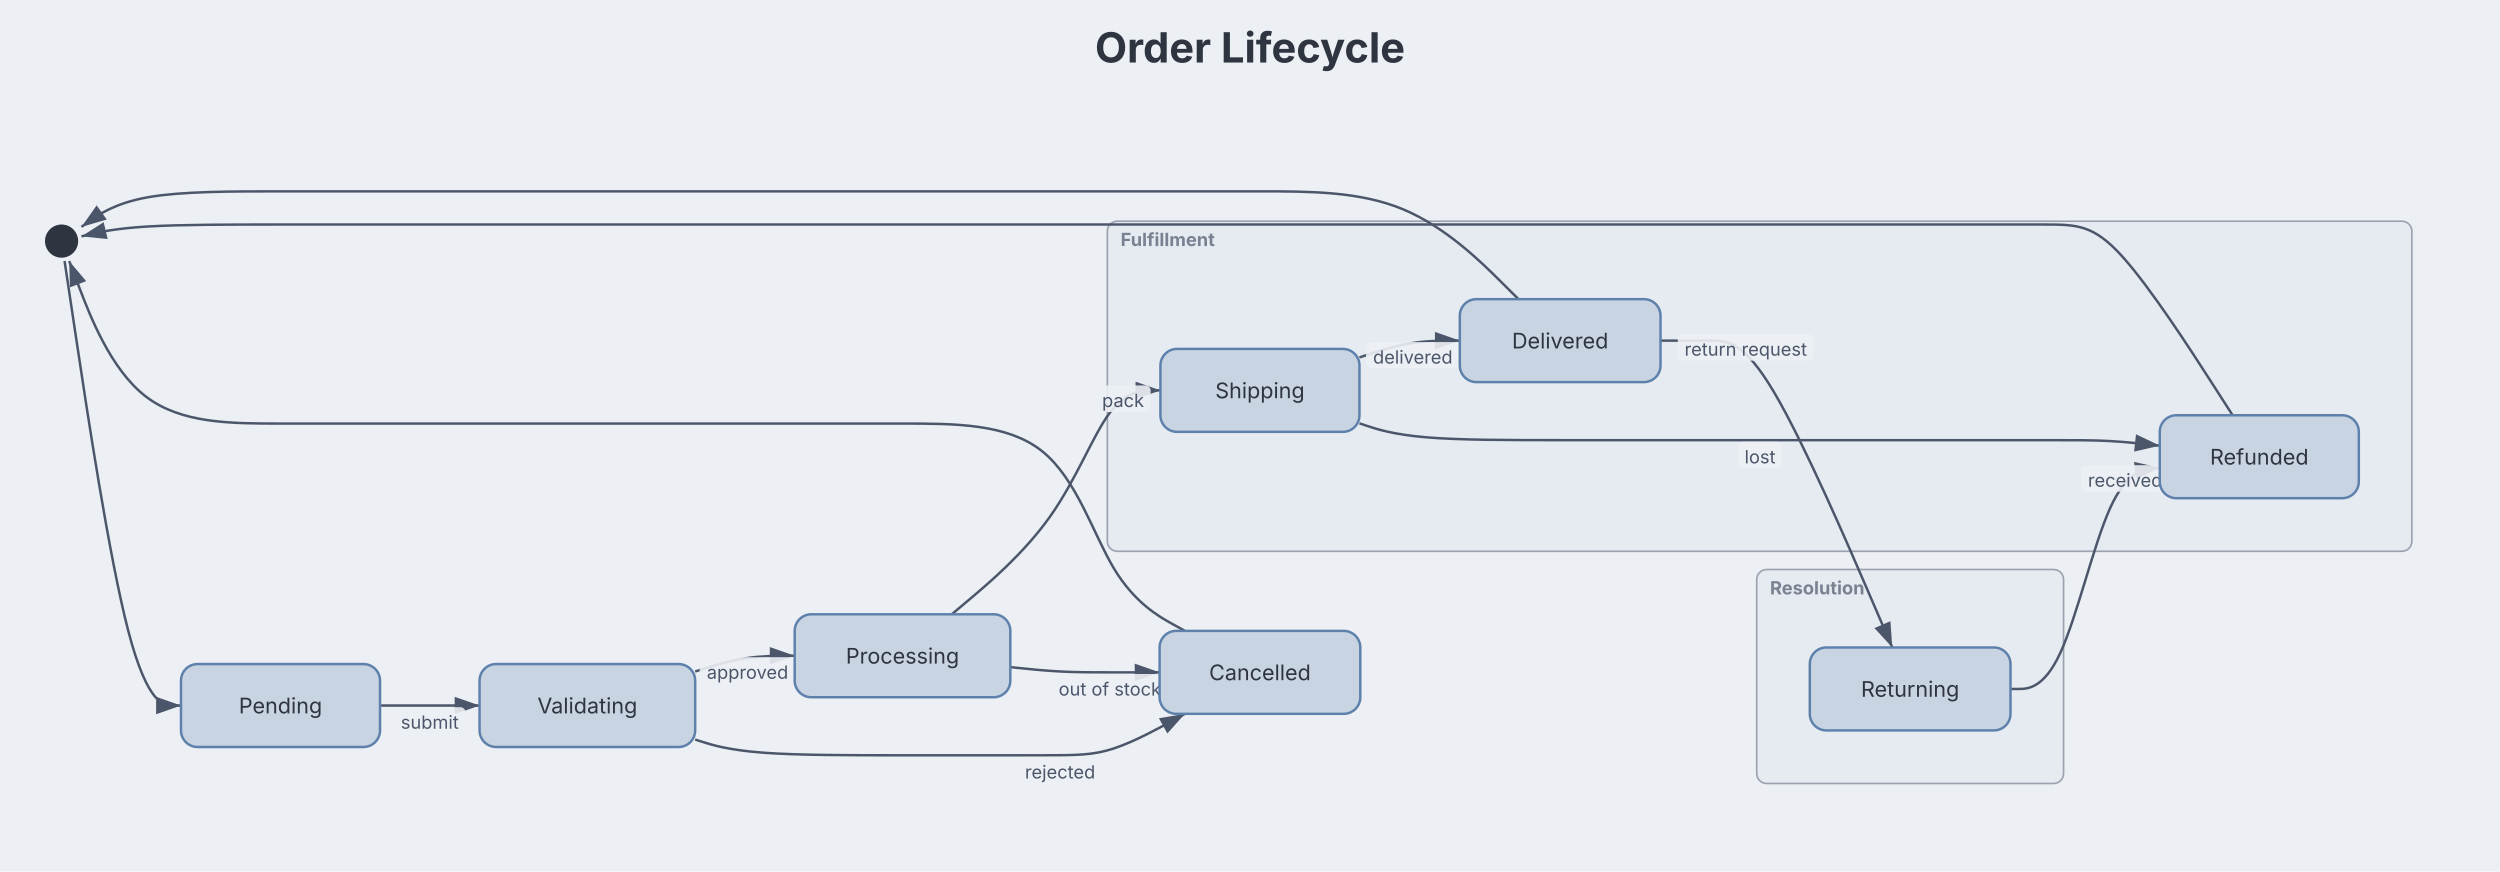
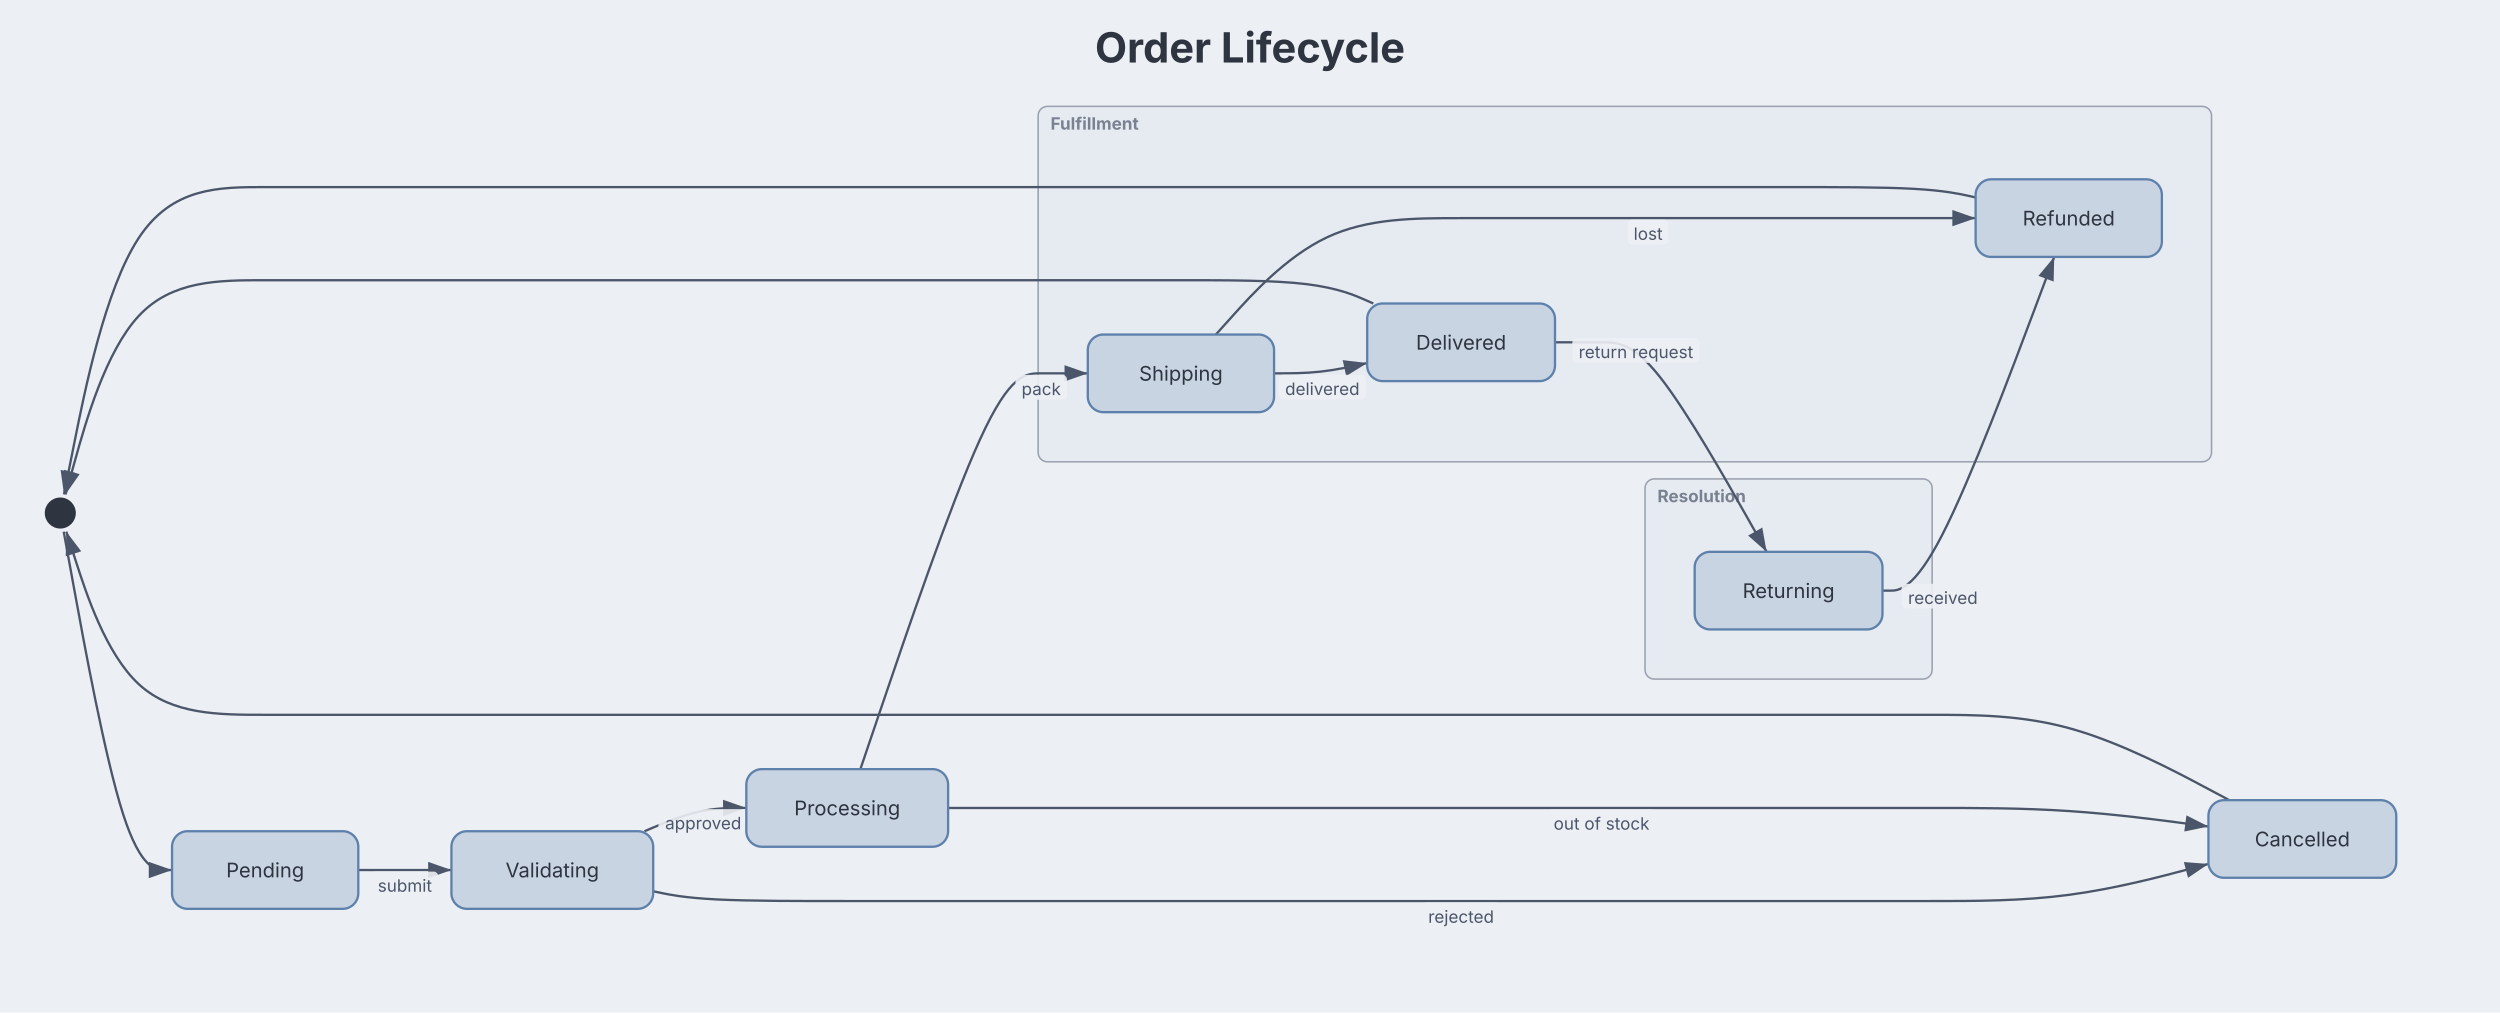
- <svg xmlns="http://www.w3.org/2000/svg" aria-describedby="dgmo-desc-f90bc583" role="img" aria-label="Order Lifecycle — State diagram" width="1200" height="418.367" viewBox="0 0 1200 418.367" preserveAspectRatio="xMidYMin meet" style="font-family: Inter, system-ui, Avenir, Helvetica, Arial, sans-serif; background: rgb(236, 239, 244);">
+ <svg xmlns="http://www.w3.org/2000/svg" aria-describedby="dgmo-desc-f90bc583" role="img" aria-label="Order Lifecycle — State diagram" width="1200" height="486.037" viewBox="0 0 1200 486.037" preserveAspectRatio="xMidYMin meet" style="font-family: Inter, system-ui, Avenir, Helvetica, Arial, sans-serif; background: rgb(236, 239, 244);">
  <style>.st-node:hover{filter:saturate(1.4) brightness(1.06)}.st-node{transition:filter .12s ease, opacity .12s ease}@media (hover:hover){svg:has(.st-node[data-node-id="pseudostate:[*]"]:hover) .st-edge-group:not([data-source="pseudostate:[*]"]):not([data-target="pseudostate:[*]"]){opacity:0.4}svg:has(.st-node[data-node-id="state:pending"]:hover) .st-edge-group:not([data-source="state:pending"]):not([data-target="state:pending"]){opacity:0.4}svg:has(.st-node[data-node-id="state:validating"]:hover) .st-edge-group:not([data-source="state:validating"]):not([data-target="state:validating"]){opacity:0.4}svg:has(.st-node[data-node-id="state:processing"]:hover) .st-edge-group:not([data-source="state:processing"]):not([data-target="state:processing"]){opacity:0.4}svg:has(.st-node[data-node-id="state:cancelled"]:hover) .st-edge-group:not([data-source="state:cancelled"]):not([data-target="state:cancelled"]){opacity:0.4}svg:has(.st-node[data-node-id="state:shipping"]:hover) .st-edge-group:not([data-source="state:shipping"]):not([data-target="state:shipping"]){opacity:0.4}svg:has(.st-node[data-node-id="state:delivered"]:hover) .st-edge-group:not([data-source="state:delivered"]):not([data-target="state:delivered"]){opacity:0.4}svg:has(.st-node[data-node-id="state:refunded"]:hover) .st-edge-group:not([data-source="state:refunded"]):not([data-target="state:refunded"]){opacity:0.4}svg:has(.st-node[data-node-id="state:returning"]:hover) .st-edge-group:not([data-source="state:returning"]):not([data-target="state:returning"]){opacity:0.4}}</style>
-   <rect class="dgmo-canvas-bg" x="0" y="0" width="1200" height="418.367" fill="#eceff4" />
+   <rect class="dgmo-canvas-bg" x="0" y="0" width="1200" height="486.037" fill="#eceff4" />
  <defs>
    <marker id="st-arrow" viewBox="0 0 10 7" refX="10" refY="3.5" markerWidth="10" markerHeight="7" orient="auto">
      <polygon points="0,0 10,3.5 0,7" fill="#4c566a" />
    </marker>
  </defs>
  <text class="chart-title" x="600" y="30" text-anchor="middle" fill="#2e3440" font-size="20" font-weight="bold" style="cursor: default;" data-line-number="1">Order Lifecycle</text>
-   <g transform="translate(20, 60) scale(0.7961565)">
+   <g transform="translate(20, 60) scale(0.7450225)">
    <g class="st-group-wrapper" data-line-number="12" data-group-id="group:fulfillment" data-group-toggle="group:fulfillment" tabindex="0" role="button" aria-expanded="true" aria-label="Collapse group Fulfillment" style="cursor: pointer;">
-       <rect x="642.5" y="58" width="786.5" height="199" rx="6" fill="#e6eaf1" stroke="#4c566a" stroke-width="1" stroke-opacity="0.5" class="st-group" />
-       <text x="650.5" y="73" fill="#4c566a" font-size="11" font-weight="bold" opacity="0.7" class="st-group-label">Fulfillment</text>
+       <rect x="642" y="-12" width="756" height="229" rx="6" fill="#e6eaf1" stroke="#4c566a" stroke-width="1" stroke-opacity="0.5" class="st-group" />
+       <text x="650" y="3" fill="#4c566a" font-size="11" font-weight="bold" opacity="0.7" class="st-group-label">Fulfillment</text>
    </g>
    <g class="st-group-wrapper" data-line-number="21" data-group-id="group:resolution" data-group-toggle="group:resolution" tabindex="0" role="button" aria-expanded="true" aria-label="Collapse group Resolution" style="cursor: pointer;">
-       <rect x="1034" y="268" width="185" height="129" rx="6" fill="#e6eaf1" stroke="#4c566a" stroke-width="1" stroke-opacity="0.5" class="st-group" />
-       <text x="1042" y="283" fill="#4c566a" font-size="11" font-weight="bold" opacity="0.7" class="st-group-label">Resolution</text>
+       <rect x="1033" y="228" width="185" height="129" rx="6" fill="#e6eaf1" stroke="#4c566a" stroke-width="1" stroke-opacity="0.5" class="st-group" />
+       <text x="1041" y="243" fill="#4c566a" font-size="11" font-weight="bold" opacity="0.7" class="st-group-label">Resolution</text>
    </g>
    <g class="st-edge-group" data-line-number="3" data-source="pseudostate:[*]" data-target="state:pending">
-       <path d="M13.8,82L20.5,126.667C27.2,171.333,40.6,260.667,52.3,305.333C64,350,74,350,79,350L84,350" fill="none" stroke="#4c566a" stroke-width="1.5" marker-end="url(#st-arrow)" class="st-edge" />
+       <path d="M14.191,262L20.826,298.333C27.461,334.667,40.73,407.333,52.365,443.667C64,480,74,480,79,480L84,480" fill="none" stroke="#4c566a" stroke-width="1.5" marker-end="url(#st-arrow)" class="st-edge" />
    </g>
    <g class="st-edge-group" data-line-number="6" data-source="state:pending" data-target="state:validating">
-       <path d="M204,350L209,350C214,350,224,350,234,350C244,350,254,350,259,350L264,350" fill="none" stroke="#4c566a" stroke-width="1.5" marker-end="url(#st-arrow)" class="st-edge" />
-       <rect x="212.532" y="351" width="42.936" height="16" rx="3" fill="#eceff4" opacity="0.9" class="st-edge-label-bg" />
-       <text x="234" y="364" text-anchor="middle" fill="#4c566a" font-size="11" class="st-edge-label">submit</text>
+       <path d="M204,480L209,480C214,480,224,480,234,480C244,480,254,480,259,480L264,480" fill="none" stroke="#4c566a" stroke-width="1.5" marker-end="url(#st-arrow)" class="st-edge" />
+       <rect x="212.532" y="481" width="42.936" height="16" rx="3" fill="#eceff4" opacity="0.9" class="st-edge-label-bg" />
+       <text x="234" y="494" text-anchor="middle" fill="#4c566a" font-size="11" class="st-edge-label">submit</text>
    </g>
    <g class="st-edge-group" data-line-number="9" data-source="state:validating" data-target="state:processing">
-       <path d="M394,329.474L399,327.895C404,326.316,414,323.158,424,321.579C434,320,444,320,449,320L454,320" fill="none" stroke="#4c566a" stroke-width="1.5" marker-end="url(#st-arrow)" class="st-edge" />
-       <rect x="396.705" y="320.878" width="57.709" height="16" rx="3" fill="#eceff4" opacity="0.9" class="st-edge-label-bg" />
-       <text x="425.56" y="333.878" text-anchor="middle" fill="#4c566a" font-size="11" class="st-edge-label">approved</text>
+       <path d="M388.375,455L394.313,452.5C400.25,450,412.125,445,423.063,442.5C434,440,444,440,449,440L454,440" fill="none" stroke="#4c566a" stroke-width="1.5" marker-end="url(#st-arrow)" class="st-edge" />
+       <rect x="397.374" y="440.749" width="57.709" height="16" rx="3" fill="#eceff4" opacity="0.9" class="st-edge-label-bg" />
+       <text x="426.228" y="453.749" text-anchor="middle" fill="#4c566a" font-size="11" class="st-edge-label">approved</text>
    </g>
    <g class="st-edge-group" data-line-number="10" data-source="state:validating" data-target="state:cancelled">
-       <path d="M394,370.526L399,372.105C404,373.684,414,376.842,434.833,378.421C455.667,380,487.333,380,519,380C550.667,380,582.333,380,603.167,380C624,380,634,380,646.542,375.833C659.083,371.667,674.167,363.333,681.708,359.167L689.25,355" fill="none" stroke="#4c566a" stroke-width="1.5" marker-end="url(#st-arrow)" class="st-edge" />
-       <rect x="588.677" y="381" width="50.647" height="16" rx="3" fill="#eceff4" opacity="0.9" class="st-edge-label-bg" />
-       <text x="614" y="394" text-anchor="middle" fill="#4c566a" font-size="11" class="st-edge-label">rejected</text>
+       <path d="M394,493.684L399,494.737C404,495.789,414,497.895,434.833,498.947C455.667,500,487.333,500,519,500C550.667,500,582.333,500,603.167,500C624,500,634,500,654,500C674,500,704,500,734,500C764,500,794,500,824.083,500C854.167,500,884.333,500,914.5,500C944.667,500,974.833,500,994.917,500C1015,500,1025,500,1045.083,500C1065.167,500,1095.333,500,1125.5,500C1155.667,500,1185.833,500,1215.917,500C1246,500,1276,500,1306,496.013C1336,492.027,1366,484.053,1381,480.066L1396,476.08" fill="none" stroke="#4c566a" stroke-width="1.5" marker-end="url(#st-arrow)" class="st-edge" />
+       <rect x="889.177" y="501" width="50.647" height="16" rx="3" fill="#eceff4" opacity="0.9" class="st-edge-label-bg" />
+       <text x="914.5" y="514" text-anchor="middle" fill="#4c566a" font-size="11" class="st-edge-label">rejected</text>
    </g>
    <g class="st-edge-group" data-line-number="14" data-source="state:processing" data-target="state:shipping">
-       <path d="M548.688,295L559.573,285.833C570.458,276.667,592.229,258.333,608.115,235.833C624,213.333,634,186.667,644.083,173.333C654.167,160,664.333,160,669.417,160L674.5,160" fill="none" stroke="#4c566a" stroke-width="1.5" marker-end="url(#st-arrow)" class="st-edge" />
-       <rect x="635.359" y="157.032" width="33.234" height="16" rx="3" fill="#eceff4" opacity="0.9" class="st-edge-label-bg" />
-       <text x="651.976" y="170.032" text-anchor="middle" fill="#4c566a" font-size="11" class="st-edge-label">pack</text>
+       <path d="M527.482,415L541.902,372.5C556.321,330,585.161,245,604.58,202.5C624,160,634,160,644,160C654,160,664,160,669,160L674,160" fill="none" stroke="#4c566a" stroke-width="1.5" marker-end="url(#st-arrow)" class="st-edge" />
+       <rect x="627.383" y="161" width="33.234" height="16" rx="3" fill="#eceff4" opacity="0.9" class="st-edge-label-bg" />
+       <text x="644" y="174" text-anchor="middle" fill="#4c566a" font-size="11" class="st-edge-label">pack</text>
    </g>
    <g class="st-edge-group" data-line-number="15" data-source="state:processing" data-target="state:cancelled">
-       <path d="M584,326.842L589,327.368C594,327.895,604,328.947,614,329.474C624,330,634,330,644,330C654,330,664,330,669,330L674,330" fill="none" stroke="#4c566a" stroke-width="1.5" marker-end="url(#st-arrow)" class="st-edge" />
-       <rect x="609.062" y="331" width="69.875" height="16" rx="3" fill="#eceff4" opacity="0.9" class="st-edge-label-bg" />
-       <text x="644" y="344" text-anchor="middle" fill="#4c566a" font-size="11" class="st-edge-label">out of stock</text>
+       <path d="M584,440L589,440C594,440,604,440,614,440C624,440,634,440,654,440C674,440,704,440,734,440C764,440,794,440,824.083,440C854.167,440,884.333,440,914.5,440C944.667,440,974.833,440,994.917,440C1015,440,1025,440,1045.083,440C1065.167,440,1095.333,440,1125.5,440C1155.667,440,1185.833,440,1215.917,440C1246,440,1276,440,1306,441.993C1336,443.987,1366,447.973,1381,449.967L1396,451.96" fill="none" stroke="#4c566a" stroke-width="1.5" marker-end="url(#st-arrow)" class="st-edge" />
+       <rect x="970.062" y="441" width="69.875" height="16" rx="3" fill="#eceff4" opacity="0.9" class="st-edge-label-bg" />
+       <text x="1005" y="454" text-anchor="middle" fill="#4c566a" font-size="11" class="st-edge-label">out of stock</text>
    </g>
    <g class="st-edge-group" data-line-number="18" data-source="state:shipping" data-target="state:delivered">
-       <path d="M794.5,140.11L799.583,138.425C804.667,136.74,814.833,133.37,824.917,131.685C835,130,845,130,850,130L855,130" fill="none" stroke="#4c566a" stroke-width="1.5" marker-end="url(#st-arrow)" class="st-edge" />
-       <rect x="798.476" y="130.863" width="56.345" height="16" rx="3" fill="#eceff4" opacity="0.9" class="st-edge-label-bg" />
-       <text x="826.648" y="143.863" text-anchor="middle" fill="#4c566a" font-size="11" class="st-edge-label">delivered</text>
+       <path d="M794,160L799,160C804,160,814,160,824,158.895C834,157.79,844,155.58,849,154.475L854,153.37" fill="none" stroke="#4c566a" stroke-width="1.5" marker-end="url(#st-arrow)" class="st-edge" />
+       <rect x="796.926" y="160.94" width="56.345" height="16" rx="3" fill="#eceff4" opacity="0.9" class="st-edge-label-bg" />
+       <text x="825.098" y="173.94" text-anchor="middle" fill="#4c566a" font-size="11" class="st-edge-label">delivered</text>
    </g>
    <g class="st-edge-group" data-line-number="19" data-source="state:shipping" data-target="state:refunded">
-       <path d="M794.5,179.89L799.583,181.575C804.667,183.26,814.833,186.63,835,188.315C855.167,190,885.333,190,915.5,190C945.667,190,975.833,190,995.917,190C1016,190,1026,190,1046.083,190C1066.167,190,1096.333,190,1126.5,190C1156.667,190,1186.833,190,1206.917,190C1227,190,1237,190,1247,190.556C1257,191.111,1267,192.222,1272,192.778L1277,193.333" fill="none" stroke="#4c566a" stroke-width="1.5" marker-end="url(#st-arrow)" class="st-edge" />
-       <rect x="1022.667" y="191" width="26.667" height="16" rx="3" fill="#eceff4" opacity="0.9" class="st-edge-label-bg" />
-       <text x="1036" y="204" text-anchor="middle" fill="#4c566a" font-size="11" class="st-edge-label">lost</text>
+       <path d="M756.5,135L767.75,122.5C779,110,801.5,85,827.833,72.5C854.167,60,884.333,60,914.5,60C944.667,60,974.833,60,994.917,60C1015,60,1025,60,1045.083,60C1065.167,60,1095.333,60,1125.5,60C1155.667,60,1185.833,60,1205.917,60C1226,60,1236,60,1241,60L1246,60" fill="none" stroke="#4c566a" stroke-width="1.5" marker-end="url(#st-arrow)" class="st-edge" />
+       <rect x="1021.667" y="61" width="26.667" height="16" rx="3" fill="#eceff4" opacity="0.9" class="st-edge-label-bg" />
+       <text x="1035" y="74" text-anchor="middle" fill="#4c566a" font-size="11" class="st-edge-label">lost</text>
    </g>
    <g class="st-edge-group" data-line-number="23" data-source="state:delivered" data-target="state:returning">
-       <path d="M976,130L981,130C986,130,996,130,1006,130C1016,130,1026,130,1044.288,160.833C1062.575,191.667,1089.151,253.333,1102.438,284.167L1115.726,315" fill="none" stroke="#4c566a" stroke-width="1.5" marker-end="url(#st-arrow)" class="st-edge" />
-       <rect x="986.412" y="126.101" width="81.975" height="16" rx="3" fill="#eceff4" opacity="0.9" class="st-edge-label-bg" />
-       <text x="1027.399" y="139.101" text-anchor="middle" fill="#4c566a" font-size="11" class="st-edge-label">return request</text>
+       <path d="M975,140L980,140C985,140,995,140,1005,140C1015,140,1025,140,1042.727,162.5C1060.453,185,1085.906,230,1098.633,252.5L1111.359,275" fill="none" stroke="#4c566a" stroke-width="1.5" marker-end="url(#st-arrow)" class="st-edge" />
+       <rect x="986.157" y="137.189" width="81.975" height="16" rx="3" fill="#eceff4" opacity="0.9" class="st-edge-label-bg" />
+       <text x="1027.145" y="150.189" text-anchor="middle" fill="#4c566a" font-size="11" class="st-edge-label">return request</text>
    </g>
    <g class="st-edge-group" data-line-number="26" data-source="state:returning" data-target="state:refunded">
-       <path d="M1187,340L1192,340C1197,340,1207,340,1217,318.333C1227,296.667,1237,253.333,1247,231.111C1257,208.889,1267,207.778,1272,207.222L1277,206.667" fill="none" stroke="#4c566a" stroke-width="1.5" marker-end="url(#st-arrow)" class="st-edge" />
-       <rect x="1229.503" y="205.104" width="53.232" height="16" rx="3" fill="#eceff4" opacity="0.9" class="st-edge-label-bg" />
-       <text x="1256.119" y="218.104" text-anchor="middle" fill="#4c566a" font-size="11" class="st-edge-label">received</text>
+       <path d="M1186,300L1191,300C1196,300,1206,300,1224.438,264.167C1242.875,228.333,1269.75,156.667,1283.188,120.833L1296.625,85" fill="none" stroke="#4c566a" stroke-width="1.5" marker-end="url(#st-arrow)" class="st-edge" />
+       <rect x="1198.276" y="295.575" width="53.232" height="16" rx="3" fill="#eceff4" opacity="0.9" class="st-edge-label-bg" />
+       <text x="1224.892" y="308.575" text-anchor="middle" fill="#4c566a" font-size="11" class="st-edge-label">received</text>
    </g>
    <g class="st-edge-group" data-line-number="28" data-source="state:cancelled" data-target="pseudostate:[*]">
-       <path d="M689.25,305L681.708,300.833C674.167,296.667,659.083,288.333,646.542,267.5C634,246.667,624,213.333,603.167,196.667C582.333,180,550.667,180,519,180C487.333,180,455.667,180,424,180C392.333,180,360.667,180,329,180C297.333,180,265.667,180,234.833,180C204,180,174,180,144,180C114,180,84,180,62.764,163.667C41.527,147.333,29.055,114.667,22.818,98.333L16.582,82" fill="none" stroke="#4c566a" stroke-width="1.5" marker-end="url(#st-arrow)" class="st-edge" />
+       <path d="M1409.469,435L1392.224,425.833C1374.979,416.667,1340.49,398.333,1308.245,389.167C1276,380,1246,380,1215.917,380C1185.833,380,1155.667,380,1125.5,380C1095.333,380,1065.167,380,1045.083,380C1025,380,1015,380,994.917,380C974.833,380,944.667,380,914.5,380C884.333,380,854.167,380,824.083,380C794,380,764,380,734,380C704,380,674,380,654,380C634,380,624,380,603.167,380C582.333,380,550.667,380,519,380C487.333,380,455.667,380,424,380C392.333,380,360.667,380,329,380C297.333,380,265.667,380,234.833,380C204,380,174,380,144,380C114,380,84,380,62.646,360.333C41.292,340.667,28.585,301.333,22.231,281.667L15.877,262" fill="none" stroke="#4c566a" stroke-width="1.5" marker-end="url(#st-arrow)" class="st-edge" />
    </g>
    <g class="st-edge-group" data-line-number="29" data-source="state:refunded" data-target="pseudostate:[*]">
-       <path d="M1320.929,175L1308.607,155.833C1296.286,136.667,1271.643,98.333,1254.321,79.167C1237,60,1227,60,1206.917,60C1186.833,60,1156.667,60,1126.5,60C1096.333,60,1066.167,60,1046.083,60C1026,60,1016,60,995.917,60C975.833,60,945.667,60,915.5,60C885.333,60,855.167,60,825,60C794.833,60,764.667,60,734.5,60C704.333,60,674.167,60,654.083,60C634,60,624,60,603.167,60C582.333,60,550.667,60,519,60C487.333,60,455.667,60,424,60C392.333,60,360.667,60,329,60C297.333,60,265.667,60,234.833,60C204,60,174,60,144,60C114,60,84,60,64,61.19C44,62.381,34,64.762,29,65.952L24,67.143" fill="none" stroke="#4c566a" stroke-width="1.5" marker-end="url(#st-arrow)" class="st-edge" />
+       <path d="M1246,46.667L1241,45.556C1236,44.444,1226,42.222,1205.917,41.111C1185.833,40,1155.667,40,1125.5,40C1095.333,40,1065.167,40,1045.083,40C1025,40,1015,40,994.917,40C974.833,40,944.667,40,914.5,40C884.333,40,854.167,40,824.083,40C794,40,764,40,734,40C704,40,674,40,654,40C634,40,624,40,603.167,40C582.333,40,550.667,40,519,40C487.333,40,455.667,40,424,40C392.333,40,360.667,40,329,40C297.333,40,265.667,40,234.833,40C204,40,174,40,144,40C114,40,84,40,62.4,73C40.8,106,27.6,172,21,205L14.4,238" fill="none" stroke="#4c566a" stroke-width="1.5" marker-end="url(#st-arrow)" class="st-edge" />
    </g>
    <g class="st-edge-group" data-line-number="30" data-source="state:delivered" data-target="pseudostate:[*]">
-       <path d="M890.361,105L879.468,94.167C868.574,83.333,846.787,61.667,820.81,50.833C794.833,40,764.667,40,734.5,40C704.333,40,674.167,40,654.083,40C634,40,624,40,603.167,40C582.333,40,550.667,40,519,40C487.333,40,455.667,40,424,40C392.333,40,360.667,40,329,40C297.333,40,265.667,40,234.833,40C204,40,174,40,144,40C114,40,84,40,64,43.571C44,47.143,34,54.286,29,57.857L24,61.429" fill="none" stroke="#4c566a" stroke-width="1.5" marker-end="url(#st-arrow)" class="st-edge" />
+       <path d="M857.938,115L852.281,112.5C846.625,110,835.313,105,814.656,102.5C794,100,764,100,734,100C704,100,674,100,654,100C634,100,624,100,603.167,100C582.333,100,550.667,100,519,100C487.333,100,455.667,100,424,100C392.333,100,360.667,100,329,100C297.333,100,265.667,100,234.833,100C204,100,174,100,144,100C114,100,84,100,62.56,123C41.12,146,28.24,192,21.8,215L15.36,238" fill="none" stroke="#4c566a" stroke-width="1.5" marker-end="url(#st-arrow)" class="st-edge" />
    </g>
-     <g transform="translate(12, 70)" class="st-node" data-line-number="3" data-node-id="pseudostate:[*]" style="cursor: pointer;">
+     <g transform="translate(12, 250)" class="st-node" data-line-number="3" data-node-id="pseudostate:[*]" style="cursor: pointer;">
      <circle cx="0" cy="0" r="10" fill="#2e3440" stroke="none" />
    </g>
-     <g transform="translate(144, 350)" class="st-node" data-line-number="5" data-node-id="state:pending" style="cursor: pointer;">
+     <g transform="translate(144, 480)" class="st-node" data-line-number="5" data-node-id="state:pending" style="cursor: pointer;">
      <rect x="-60" y="-25" width="120" height="50" rx="10" ry="10" fill="#c9d4e2" stroke="#5e81ac" stroke-width="1.5" />
      <text x="0" y="0" text-anchor="middle" dominant-baseline="central" fill="#2e3440" font-size="13">Pending</text>
    </g>
-     <g transform="translate(329, 350)" class="st-node" data-line-number="8" data-node-id="state:validating" style="cursor: pointer;">
+     <g transform="translate(329, 480)" class="st-node" data-line-number="8" data-node-id="state:validating" style="cursor: pointer;">
      <rect x="-65" y="-25" width="130" height="50" rx="10" ry="10" fill="#c9d4e2" stroke="#5e81ac" stroke-width="1.5" />
      <text x="0" y="0" text-anchor="middle" dominant-baseline="central" fill="#2e3440" font-size="13">Validating</text>
    </g>
-     <g transform="translate(519, 320)" class="st-node" data-line-number="13" data-node-id="state:processing" style="cursor: pointer;">
+     <g transform="translate(519, 440)" class="st-node" data-line-number="13" data-node-id="state:processing" style="cursor: pointer;">
      <rect x="-65" y="-25" width="130" height="50" rx="10" ry="10" fill="#c9d4e2" stroke="#5e81ac" stroke-width="1.5" />
      <text x="0" y="0" text-anchor="middle" dominant-baseline="central" fill="#2e3440" font-size="13">Processing</text>
    </g>
-     <g transform="translate(734.5, 330)" class="st-node" data-line-number="10" data-node-id="state:cancelled" style="cursor: pointer;">
+     <g transform="translate(1456.5, 460)" class="st-node" data-line-number="10" data-node-id="state:cancelled" style="cursor: pointer;">
      <rect x="-60.5" y="-25" width="121" height="50" rx="10" ry="10" fill="#c9d4e2" stroke="#5e81ac" stroke-width="1.5" />
      <text x="0" y="0" text-anchor="middle" dominant-baseline="central" fill="#2e3440" font-size="13">Cancelled</text>
    </g>
-     <g transform="translate(734.5, 160)" class="st-node" data-line-number="17" data-node-id="state:shipping" style="cursor: pointer;">
+     <g transform="translate(734, 160)" class="st-node" data-line-number="17" data-node-id="state:shipping" style="cursor: pointer;">
      <rect x="-60" y="-25" width="120" height="50" rx="10" ry="10" fill="#c9d4e2" stroke="#5e81ac" stroke-width="1.5" />
      <text x="0" y="0" text-anchor="middle" dominant-baseline="central" fill="#2e3440" font-size="13">Shipping</text>
    </g>
-     <g transform="translate(915.5, 130)" class="st-node" data-line-number="22" data-node-id="state:delivered" style="cursor: pointer;">
+     <g transform="translate(914.5, 140)" class="st-node" data-line-number="22" data-node-id="state:delivered" style="cursor: pointer;">
      <rect x="-60.5" y="-25" width="121" height="50" rx="10" ry="10" fill="#c9d4e2" stroke="#5e81ac" stroke-width="1.5" />
      <text x="0" y="0" text-anchor="middle" dominant-baseline="central" fill="#2e3440" font-size="13">Delivered</text>
    </g>
-     <g transform="translate(1337, 200)" class="st-node" data-line-number="19" data-node-id="state:refunded" style="cursor: pointer;">
+     <g transform="translate(1306, 60)" class="st-node" data-line-number="19" data-node-id="state:refunded" style="cursor: pointer;">
      <rect x="-60" y="-25" width="120" height="50" rx="10" ry="10" fill="#c9d4e2" stroke="#5e81ac" stroke-width="1.5" />
      <text x="0" y="0" text-anchor="middle" dominant-baseline="central" fill="#2e3440" font-size="13">Refunded</text>
    </g>
-     <g transform="translate(1126.5, 340)" class="st-node" data-line-number="25" data-node-id="state:returning" style="cursor: pointer;">
+     <g transform="translate(1125.5, 300)" class="st-node" data-line-number="25" data-node-id="state:returning" style="cursor: pointer;">
      <rect x="-60.5" y="-25" width="121" height="50" rx="10" ry="10" fill="#c9d4e2" stroke="#5e81ac" stroke-width="1.5" />
      <text x="0" y="0" text-anchor="middle" dominant-baseline="central" fill="#2e3440" font-size="13">Returning</text>
    </g>
  </g>
</svg>
